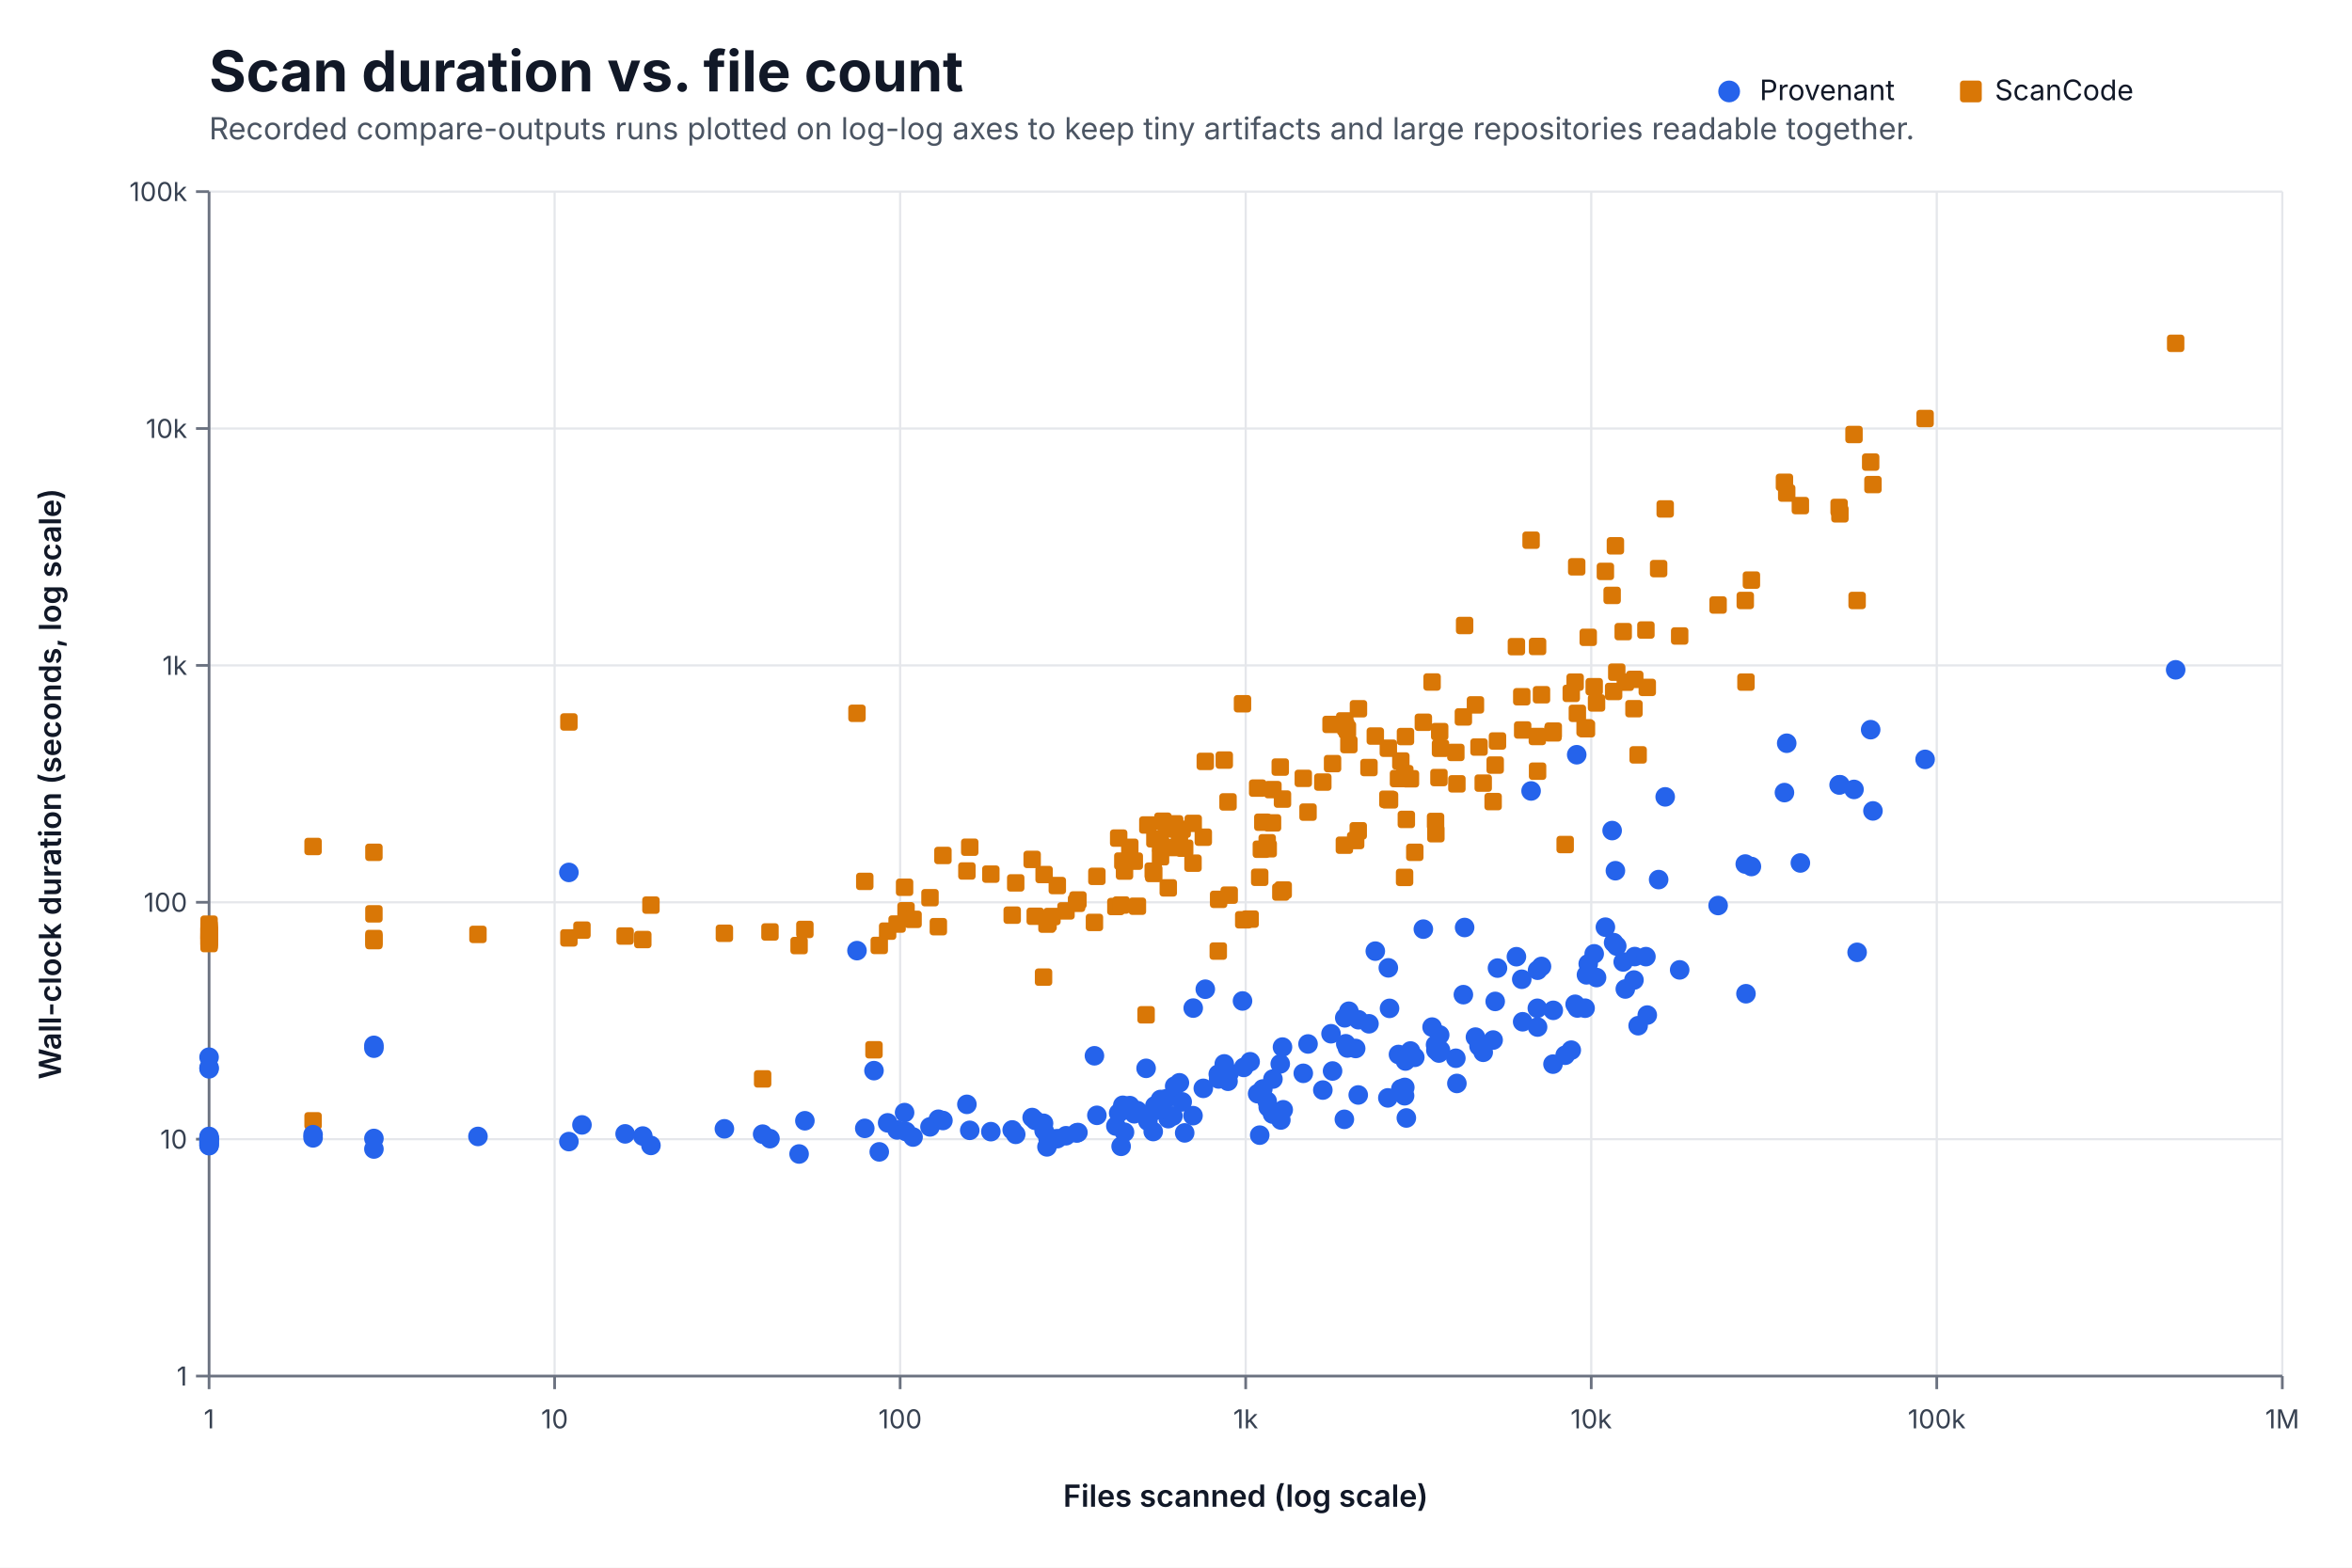
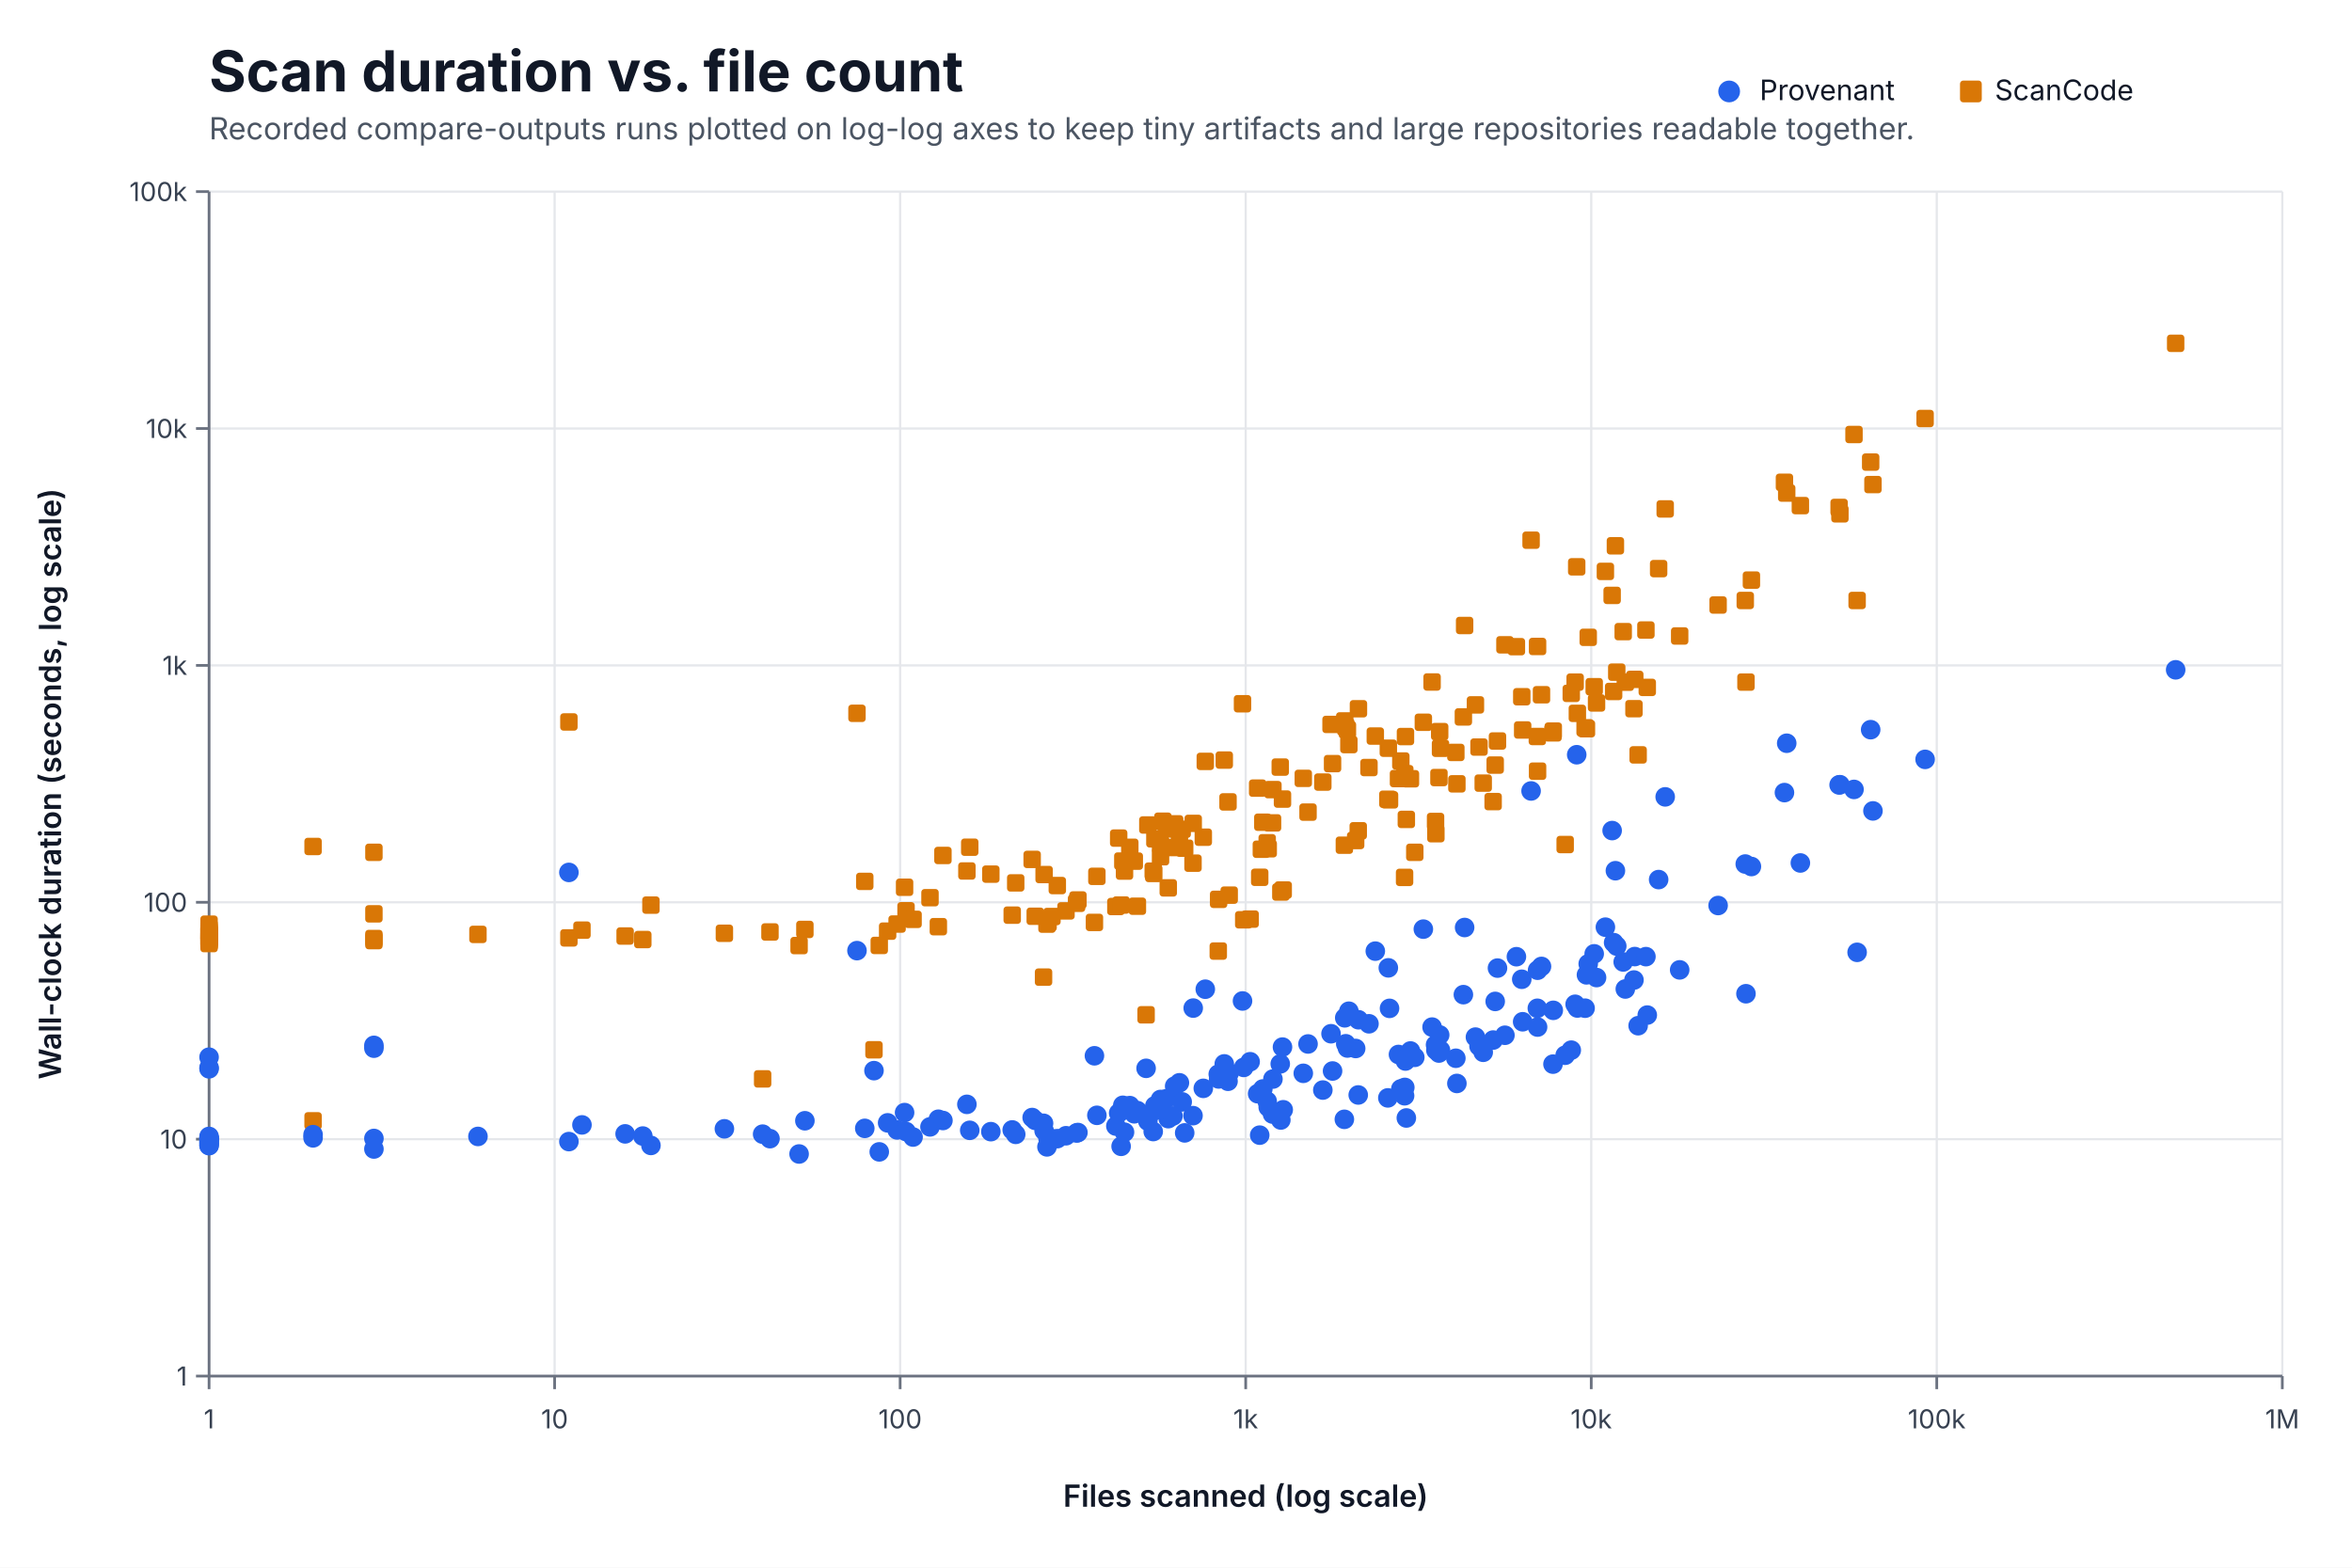
<svg xmlns="http://www.w3.org/2000/svg" width="1080" height="720" viewBox="0 0 1080 720" role="img" aria-labelledby="title desc">
  <style>
    text { font-family: -apple-system, BlinkMacSystemFont, "Segoe UI", sans-serif; fill: #111827; }
    .title { font-size: 26px; font-weight: 700; }
    .subtitle { font-size: 14px; fill: #4b5563; }
    .axis-label { font-size: 14px; font-weight: 600; }
    .tick { font-size: 12px; fill: #374151; }
    .grid { stroke: #e5e7eb; stroke-width: 1; }
    .axis { stroke: #6b7280; stroke-width: 1.25; }
    .legend-label { font-size: 13px; }
  </style>
  <rect x="0" y="0" width="1080" height="720" fill="white" />
  <text class="title" x="96" y="42">Scan duration vs. file count</text>
  <text class="subtitle" x="96" y="64">Recorded compare-outputs runs plotted on log-log axes to keep tiny artifacts and large repositories readable together.</text>
  <line class="grid" x1="96.00" y1="632.00" x2="1048.00" y2="632.00" />
  <line class="grid" x1="96.00" y1="523.20" x2="1048.00" y2="523.20" />
  <line class="grid" x1="96.00" y1="414.40" x2="1048.00" y2="414.40" />
  <line class="grid" x1="96.00" y1="305.60" x2="1048.00" y2="305.60" />
  <line class="grid" x1="96.00" y1="196.80" x2="1048.00" y2="196.80" />
  <line class="grid" x1="96.00" y1="88.00" x2="1048.00" y2="88.00" />
  <line class="grid" x1="96.00" y1="88.00" x2="96.00" y2="632.00" />
  <line class="grid" x1="254.67" y1="88.00" x2="254.67" y2="632.00" />
  <line class="grid" x1="413.33" y1="88.00" x2="413.33" y2="632.00" />
  <line class="grid" x1="572.00" y1="88.00" x2="572.00" y2="632.00" />
  <line class="grid" x1="730.67" y1="88.00" x2="730.67" y2="632.00" />
  <line class="grid" x1="889.33" y1="88.00" x2="889.33" y2="632.00" />
  <line class="grid" x1="1048.00" y1="88.00" x2="1048.00" y2="632.00" />
  <line class="axis" x1="96.00" y1="632.00" x2="1048.00" y2="632.00" />
  <line class="axis" x1="96.00" y1="88.00" x2="96.00" y2="632.00" />
  <line class="axis" x1="96.00" y1="632.00" x2="96.00" y2="638.00" />
  <text class="tick" x="96.00" y="656.00" text-anchor="middle">1</text>
  <line class="axis" x1="254.67" y1="632.00" x2="254.67" y2="638.00" />
  <text class="tick" x="254.67" y="656.00" text-anchor="middle">10</text>
  <line class="axis" x1="413.33" y1="632.00" x2="413.33" y2="638.00" />
  <text class="tick" x="413.33" y="656.00" text-anchor="middle">100</text>
  <line class="axis" x1="572.00" y1="632.00" x2="572.00" y2="638.00" />
  <text class="tick" x="572.00" y="656.00" text-anchor="middle">1k</text>
  <line class="axis" x1="730.67" y1="632.00" x2="730.67" y2="638.00" />
  <text class="tick" x="730.67" y="656.00" text-anchor="middle">10k</text>
  <line class="axis" x1="889.33" y1="632.00" x2="889.33" y2="638.00" />
  <text class="tick" x="889.33" y="656.00" text-anchor="middle">100k</text>
  <line class="axis" x1="1048.00" y1="632.00" x2="1048.00" y2="638.00" />
  <text class="tick" x="1048.00" y="656.00" text-anchor="middle">1M</text>
  <line class="axis" x1="90.00" y1="632.00" x2="96.00" y2="632.00" />
  <text class="tick" x="86.00" y="632.00" text-anchor="end" dominant-baseline="middle">1</text>
  <line class="axis" x1="90.00" y1="523.20" x2="96.00" y2="523.20" />
  <text class="tick" x="86.00" y="523.20" text-anchor="end" dominant-baseline="middle">10</text>
  <line class="axis" x1="90.00" y1="414.40" x2="96.00" y2="414.40" />
  <text class="tick" x="86.00" y="414.40" text-anchor="end" dominant-baseline="middle">100</text>
  <line class="axis" x1="90.00" y1="305.60" x2="96.00" y2="305.60" />
  <text class="tick" x="86.00" y="305.60" text-anchor="end" dominant-baseline="middle">1k</text>
  <line class="axis" x1="90.00" y1="196.80" x2="96.00" y2="196.80" />
  <text class="tick" x="86.00" y="196.80" text-anchor="end" dominant-baseline="middle">10k</text>
  <line class="axis" x1="90.00" y1="88.00" x2="96.00" y2="88.00" />
  <text class="tick" x="86.00" y="88.00" text-anchor="end" dominant-baseline="middle">100k</text>
  <text class="axis-label" x="572.00" y="692.00" text-anchor="middle">Files scanned (log scale)</text>
  <text class="axis-label" x="28" y="360.00" transform="rotate(-90 28 360.00)" text-anchor="middle">Wall-clock duration (seconds, log scale)</text>
  <g aria-label="Legend">
    <circle cx="794" cy="42" r="5" fill="#2563eb" />
    <text class="legend-label" x="808" y="46">Provenant</text>
    <rect x="900" y="37" width="10" height="10" fill="#d97706" rx="1.5" />
    <text class="legend-label" x="916" y="46">ScanCode</text>
  </g>
  <g aria-label="ScanCode points">
    <rect x="92.00" y="420.46" width="8" height="8" fill="#d97706" rx="1.5" />
    <rect x="92.00" y="423.47" width="8" height="8" fill="#d97706" rx="1.5" />
    <rect x="92.00" y="425.26" width="8" height="8" fill="#d97706" rx="1.5" />
    <rect x="92.00" y="424.52" width="8" height="8" fill="#d97706" rx="1.5" />
    <rect x="92.00" y="427.27" width="8" height="8" fill="#d97706" rx="1.5" />
    <rect x="92.00" y="422.38" width="8" height="8" fill="#d97706" rx="1.5" />
    <rect x="92.00" y="429.37" width="8" height="8" fill="#d97706" rx="1.5" />
    <rect x="92.00" y="428.44" width="8" height="8" fill="#d97706" rx="1.5" />
    <rect x="92.00" y="427.25" width="8" height="8" fill="#d97706" rx="1.5" />
    <rect x="92.00" y="424.52" width="8" height="8" fill="#d97706" rx="1.5" />
    <rect x="92.00" y="427.69" width="8" height="8" fill="#d97706" rx="1.5" />
    <rect x="92.00" y="424.87" width="8" height="8" fill="#d97706" rx="1.5" />
    <rect x="92.00" y="428.71" width="8" height="8" fill="#d97706" rx="1.5" />
    <rect x="139.76" y="510.78" width="8" height="8" fill="#d97706" rx="1.5" />
    <rect x="139.76" y="384.76" width="8" height="8" fill="#d97706" rx="1.5" />
    <rect x="167.70" y="427.04" width="8" height="8" fill="#d97706" rx="1.5" />
    <rect x="167.70" y="387.45" width="8" height="8" fill="#d97706" rx="1.5" />
    <rect x="167.70" y="427.99" width="8" height="8" fill="#d97706" rx="1.5" />
    <rect x="167.70" y="415.71" width="8" height="8" fill="#d97706" rx="1.5" />
    <rect x="215.47" y="425.14" width="8" height="8" fill="#d97706" rx="1.5" />
    <rect x="257.23" y="426.75" width="8" height="8" fill="#d97706" rx="1.5" />
    <rect x="257.23" y="327.58" width="8" height="8" fill="#d97706" rx="1.5" />
    <rect x="263.23" y="423.19" width="8" height="8" fill="#d97706" rx="1.5" />
    <rect x="283.05" y="425.90" width="8" height="8" fill="#d97706" rx="1.5" />
    <rect x="291.17" y="427.52" width="8" height="8" fill="#d97706" rx="1.5" />
    <rect x="294.90" y="411.70" width="8" height="8" fill="#d97706" rx="1.5" />
    <rect x="328.63" y="424.63" width="8" height="8" fill="#d97706" rx="1.5" />
    <rect x="346.19" y="491.51" width="8" height="8" fill="#d97706" rx="1.5" />
    <rect x="349.56" y="424.02" width="8" height="8" fill="#d97706" rx="1.5" />
    <rect x="362.93" y="430.28" width="8" height="8" fill="#d97706" rx="1.5" />
    <rect x="365.59" y="422.87" width="8" height="8" fill="#d97706" rx="1.5" />
    <rect x="389.51" y="323.61" width="8" height="8" fill="#d97706" rx="1.5" />
    <rect x="393.09" y="400.80" width="8" height="8" fill="#d97706" rx="1.5" />
    <rect x="397.32" y="478.15" width="8" height="8" fill="#d97706" rx="1.5" />
    <rect x="399.74" y="430.21" width="8" height="8" fill="#d97706" rx="1.5" />
    <rect x="403.59" y="423.65" width="8" height="8" fill="#d97706" rx="1.5" />
    <rect x="407.94" y="420.39" width="8" height="8" fill="#d97706" rx="1.5" />
    <rect x="411.37" y="403.50" width="8" height="8" fill="#d97706" rx="1.5" />
    <rect x="412.04" y="414.30" width="8" height="8" fill="#d97706" rx="1.5" />
    <rect x="415.27" y="418.23" width="8" height="8" fill="#d97706" rx="1.5" />
    <rect x="423.04" y="408.29" width="8" height="8" fill="#d97706" rx="1.5" />
    <rect x="426.88" y="421.60" width="8" height="8" fill="#d97706" rx="1.5" />
    <rect x="428.98" y="388.90" width="8" height="8" fill="#d97706" rx="1.5" />
    <rect x="439.98" y="396.02" width="8" height="8" fill="#d97706" rx="1.5" />
    <rect x="441.29" y="385.10" width="8" height="8" fill="#d97706" rx="1.5" />
    <rect x="450.98" y="397.47" width="8" height="8" fill="#d97706" rx="1.5" />
    <rect x="460.79" y="416.30" width="8" height="8" fill="#d97706" rx="1.5" />
    <rect x="462.40" y="401.49" width="8" height="8" fill="#d97706" rx="1.5" />
    <rect x="469.95" y="390.71" width="8" height="8" fill="#d97706" rx="1.5" />
    <rect x="471.36" y="416.81" width="8" height="8" fill="#d97706" rx="1.5" />
    <rect x="475.18" y="444.77" width="8" height="8" fill="#d97706" rx="1.5" />
    <rect x="475.44" y="397.66" width="8" height="8" fill="#d97706" rx="1.5" />
    <rect x="476.75" y="420.44" width="8" height="8" fill="#d97706" rx="1.5" />
    <rect x="477.26" y="419.74" width="8" height="8" fill="#d97706" rx="1.5" />
    <rect x="479.04" y="416.95" width="8" height="8" fill="#d97706" rx="1.5" />
    <rect x="481.50" y="402.72" width="8" height="8" fill="#d97706" rx="1.5" />
    <rect x="485.49" y="414.35" width="8" height="8" fill="#d97706" rx="1.5" />
    <rect x="490.34" y="410.86" width="8" height="8" fill="#d97706" rx="1.5" />
    <rect x="490.97" y="409.34" width="8" height="8" fill="#d97706" rx="1.5" />
    <rect x="498.55" y="419.64" width="8" height="8" fill="#d97706" rx="1.5" />
    <rect x="499.67" y="398.49" width="8" height="8" fill="#d97706" rx="1.5" />
    <rect x="508.39" y="412.34" width="8" height="8" fill="#d97706" rx="1.5" />
    <rect x="509.68" y="380.92" width="8" height="8" fill="#d97706" rx="1.5" />
    <rect x="510.80" y="411.66" width="8" height="8" fill="#d97706" rx="1.5" />
    <rect x="511.58" y="391.47" width="8" height="8" fill="#d97706" rx="1.5" />
    <rect x="512.36" y="396.07" width="8" height="8" fill="#d97706" rx="1.5" />
    <rect x="514.79" y="385.13" width="8" height="8" fill="#d97706" rx="1.5" />
    <rect x="516.85" y="391.50" width="8" height="8" fill="#d97706" rx="1.5" />
    <rect x="518.28" y="412.20" width="8" height="8" fill="#d97706" rx="1.5" />
    <rect x="522.27" y="462.08" width="8" height="8" fill="#d97706" rx="1.5" />
    <rect x="523.07" y="374.90" width="8" height="8" fill="#d97706" rx="1.5" />
    <rect x="525.54" y="396.10" width="8" height="8" fill="#d97706" rx="1.5" />
    <rect x="525.79" y="397.16" width="8" height="8" fill="#d97706" rx="1.5" />
    <rect x="526.30" y="381.25" width="8" height="8" fill="#d97706" rx="1.5" />
    <rect x="528.90" y="383.91" width="8" height="8" fill="#d97706" rx="1.5" />
    <rect x="528.90" y="389.48" width="8" height="8" fill="#d97706" rx="1.5" />
    <rect x="529.99" y="373.16" width="8" height="8" fill="#d97706" rx="1.5" />
    <rect x="531.64" y="376.71" width="8" height="8" fill="#d97706" rx="1.5" />
    <rect x="532.45" y="403.78" width="8" height="8" fill="#d97706" rx="1.5" />
    <rect x="534.61" y="385.27" width="8" height="8" fill="#d97706" rx="1.5" />
    <rect x="535.39" y="374.38" width="8" height="8" fill="#d97706" rx="1.5" />
    <rect x="537.57" y="381.59" width="8" height="8" fill="#d97706" rx="1.5" />
    <rect x="538.84" y="376.84" width="8" height="8" fill="#d97706" rx="1.5" />
    <rect x="539.99" y="385.56" width="8" height="8" fill="#d97706" rx="1.5" />
    <rect x="543.81" y="392.44" width="8" height="8" fill="#d97706" rx="1.5" />
    <rect x="543.91" y="374.16" width="8" height="8" fill="#d97706" rx="1.5" />
    <rect x="548.54" y="380.50" width="8" height="8" fill="#d97706" rx="1.5" />
    <rect x="549.45" y="345.68" width="8" height="8" fill="#d97706" rx="1.5" />
    <rect x="555.41" y="432.81" width="8" height="8" fill="#d97706" rx="1.5" />
    <rect x="555.57" y="409.04" width="8" height="8" fill="#d97706" rx="1.5" />
    <rect x="558.17" y="345.08" width="8" height="8" fill="#d97706" rx="1.5" />
    <rect x="559.89" y="364.30" width="8" height="8" fill="#d97706" rx="1.5" />
    <rect x="560.43" y="407.11" width="8" height="8" fill="#d97706" rx="1.5" />
    <rect x="566.54" y="319.22" width="8" height="8" fill="#d97706" rx="1.5" />
    <rect x="567.10" y="418.44" width="8" height="8" fill="#d97706" rx="1.5" />
    <rect x="570.04" y="418.11" width="8" height="8" fill="#d97706" rx="1.5" />
    <rect x="573.49" y="357.97" width="8" height="8" fill="#d97706" rx="1.5" />
    <rect x="574.44" y="398.92" width="8" height="8" fill="#d97706" rx="1.5" />
    <rect x="575.19" y="386.04" width="8" height="8" fill="#d97706" rx="1.5" />
    <rect x="575.87" y="373.63" width="8" height="8" fill="#d97706" rx="1.5" />
    <rect x="577.87" y="383.06" width="8" height="8" fill="#d97706" rx="1.5" />
    <rect x="578.35" y="385.81" width="8" height="8" fill="#d97706" rx="1.5" />
    <rect x="580.33" y="373.93" width="8" height="8" fill="#d97706" rx="1.5" />
    <rect x="580.51" y="358.66" width="8" height="8" fill="#d97706" rx="1.5" />
    <rect x="583.87" y="348.30" width="8" height="8" fill="#d97706" rx="1.5" />
    <rect x="584.14" y="405.69" width="8" height="8" fill="#d97706" rx="1.5" />
    <rect x="584.90" y="363.00" width="8" height="8" fill="#d97706" rx="1.5" />
    <rect x="585.23" y="404.76" width="8" height="8" fill="#d97706" rx="1.5" />
    <rect x="594.45" y="353.48" width="8" height="8" fill="#d97706" rx="1.5" />
    <rect x="596.63" y="368.99" width="8" height="8" fill="#d97706" rx="1.5" />
    <rect x="603.42" y="355.19" width="8" height="8" fill="#d97706" rx="1.5" />
    <rect x="607.19" y="328.71" width="8" height="8" fill="#d97706" rx="1.5" />
    <rect x="607.89" y="346.71" width="8" height="8" fill="#d97706" rx="1.5" />
    <rect x="613.31" y="384.18" width="8" height="8" fill="#d97706" rx="1.5" />
    <rect x="613.49" y="327.10" width="8" height="8" fill="#d97706" rx="1.5" />
    <rect x="613.95" y="329.87" width="8" height="8" fill="#d97706" rx="1.5" />
    <rect x="614.72" y="331.19" width="8" height="8" fill="#d97706" rx="1.5" />
    <rect x="615.38" y="337.97" width="8" height="8" fill="#d97706" rx="1.5" />
    <rect x="618.50" y="382.03" width="8" height="8" fill="#d97706" rx="1.5" />
    <rect x="619.68" y="377.56" width="8" height="8" fill="#d97706" rx="1.5" />
    <rect x="619.78" y="321.51" width="8" height="8" fill="#d97706" rx="1.5" />
    <rect x="624.61" y="348.51" width="8" height="8" fill="#d97706" rx="1.5" />
    <rect x="627.52" y="334.06" width="8" height="8" fill="#d97706" rx="1.5" />
    <rect x="633.28" y="363.07" width="8" height="8" fill="#d97706" rx="1.5" />
    <rect x="633.50" y="339.64" width="8" height="8" fill="#d97706" rx="1.5" />
    <rect x="634.05" y="363.36" width="8" height="8" fill="#d97706" rx="1.5" />
    <rect x="638.16" y="353.58" width="8" height="8" fill="#d97706" rx="1.5" />
    <rect x="639.24" y="345.52" width="8" height="8" fill="#d97706" rx="1.5" />
    <rect x="640.96" y="398.96" width="8" height="8" fill="#d97706" rx="1.5" />
    <rect x="641.06" y="351.33" width="8" height="8" fill="#d97706" rx="1.5" />
    <rect x="641.37" y="334.28" width="8" height="8" fill="#d97706" rx="1.5" />
    <rect x="641.77" y="372.34" width="8" height="8" fill="#d97706" rx="1.5" />
    <rect x="643.66" y="353.67" width="8" height="8" fill="#d97706" rx="1.5" />
    <rect x="645.65" y="387.44" width="8" height="8" fill="#d97706" rx="1.5" />
    <rect x="649.58" y="327.73" width="8" height="8" fill="#d97706" rx="1.5" />
    <rect x="653.59" y="309.22" width="8" height="8" fill="#d97706" rx="1.5" />
    <rect x="655.19" y="373.28" width="8" height="8" fill="#d97706" rx="1.5" />
    <rect x="655.34" y="378.89" width="8" height="8" fill="#d97706" rx="1.5" />
    <rect x="656.74" y="353.11" width="8" height="8" fill="#d97706" rx="1.5" />
    <rect x="657.08" y="332.02" width="8" height="8" fill="#d97706" rx="1.5" />
    <rect x="657.46" y="339.67" width="8" height="8" fill="#d97706" rx="1.5" />
    <rect x="664.50" y="341.57" width="8" height="8" fill="#d97706" rx="1.5" />
    <rect x="664.98" y="356.00" width="8" height="8" fill="#d97706" rx="1.5" />
    <rect x="667.96" y="325.26" width="8" height="8" fill="#d97706" rx="1.5" />
    <rect x="668.53" y="283.27" width="8" height="8" fill="#d97706" rx="1.5" />
    <rect x="673.50" y="319.74" width="8" height="8" fill="#d97706" rx="1.5" />
    <rect x="675.14" y="339.11" width="8" height="8" fill="#d97706" rx="1.5" />
    <rect x="677.07" y="355.67" width="8" height="8" fill="#d97706" rx="1.5" />
    <rect x="681.62" y="364.16" width="8" height="8" fill="#d97706" rx="1.5" />
    <rect x="682.57" y="347.38" width="8" height="8" fill="#d97706" rx="1.5" />
    <rect x="683.62" y="336.32" width="8" height="8" fill="#d97706" rx="1.5" />
+     <rect x="687.04" y="292.14" width="8" height="8" fill="#d97706" rx="1.5" />
    <rect x="692.31" y="293.00" width="8" height="8" fill="#d97706" rx="1.5" />
    <rect x="694.77" y="315.99" width="8" height="8" fill="#d97706" rx="1.5" />
    <rect x="695.18" y="331.26" width="8" height="8" fill="#d97706" rx="1.5" />
    <rect x="699.05" y="244.10" width="8" height="8" fill="#d97706" rx="1.5" />
    <rect x="701.92" y="334.25" width="8" height="8" fill="#d97706" rx="1.5" />
    <rect x="702.03" y="350.18" width="8" height="8" fill="#d97706" rx="1.5" />
    <rect x="702.03" y="292.91" width="8" height="8" fill="#d97706" rx="1.5" />
    <rect x="703.83" y="315.08" width="8" height="8" fill="#d97706" rx="1.5" />
    <rect x="709.11" y="332.59" width="8" height="8" fill="#d97706" rx="1.5" />
    <rect x="709.24" y="331.79" width="8" height="8" fill="#d97706" rx="1.5" />
    <rect x="714.70" y="383.87" width="8" height="8" fill="#d97706" rx="1.5" />
    <rect x="717.50" y="314.45" width="8" height="8" fill="#d97706" rx="1.5" />
    <rect x="719.28" y="309.28" width="8" height="8" fill="#d97706" rx="1.5" />
    <rect x="720.00" y="256.33" width="8" height="8" fill="#d97706" rx="1.5" />
    <rect x="720.30" y="323.62" width="8" height="8" fill="#d97706" rx="1.5" />
    <rect x="723.85" y="330.25" width="8" height="8" fill="#d97706" rx="1.5" />
    <rect x="724.48" y="330.69" width="8" height="8" fill="#d97706" rx="1.5" />
    <rect x="725.29" y="288.71" width="8" height="8" fill="#d97706" rx="1.5" />
    <rect x="728.03" y="311.39" width="8" height="8" fill="#d97706" rx="1.5" />
    <rect x="729.11" y="318.85" width="8" height="8" fill="#d97706" rx="1.5" />
    <rect x="733.17" y="258.43" width="8" height="8" fill="#d97706" rx="1.5" />
    <rect x="736.27" y="269.45" width="8" height="8" fill="#d97706" rx="1.5" />
    <rect x="736.95" y="313.57" width="8" height="8" fill="#d97706" rx="1.5" />
    <rect x="737.77" y="246.68" width="8" height="8" fill="#d97706" rx="1.5" />
    <rect x="738.39" y="304.71" width="8" height="8" fill="#d97706" rx="1.5" />
    <rect x="741.35" y="286.09" width="8" height="8" fill="#d97706" rx="1.5" />
    <rect x="742.32" y="309.33" width="8" height="8" fill="#d97706" rx="1.5" />
    <rect x="746.29" y="321.48" width="8" height="8" fill="#d97706" rx="1.5" />
    <rect x="746.66" y="308.03" width="8" height="8" fill="#d97706" rx="1.5" />
    <rect x="748.21" y="342.70" width="8" height="8" fill="#d97706" rx="1.5" />
    <rect x="751.78" y="285.35" width="8" height="8" fill="#d97706" rx="1.5" />
    <rect x="752.40" y="311.70" width="8" height="8" fill="#d97706" rx="1.5" />
    <rect x="757.62" y="257.15" width="8" height="8" fill="#d97706" rx="1.5" />
    <rect x="760.63" y="229.74" width="8" height="8" fill="#d97706" rx="1.5" />
    <rect x="767.28" y="288.09" width="8" height="8" fill="#d97706" rx="1.5" />
    <rect x="784.93" y="273.87" width="8" height="8" fill="#d97706" rx="1.5" />
    <rect x="797.40" y="271.78" width="8" height="8" fill="#d97706" rx="1.5" />
    <rect x="797.72" y="309.27" width="8" height="8" fill="#d97706" rx="1.5" />
    <rect x="800.22" y="262.42" width="8" height="8" fill="#d97706" rx="1.5" />
    <rect x="815.39" y="217.51" width="8" height="8" fill="#d97706" rx="1.5" />
    <rect x="816.43" y="222.46" width="8" height="8" fill="#d97706" rx="1.5" />
    <rect x="822.70" y="228.21" width="8" height="8" fill="#d97706" rx="1.5" />
    <rect x="840.49" y="229.06" width="8" height="8" fill="#d97706" rx="1.5" />
    <rect x="840.86" y="231.99" width="8" height="8" fill="#d97706" rx="1.5" />
    <rect x="847.33" y="195.56" width="8" height="8" fill="#d97706" rx="1.5" />
    <rect x="848.76" y="271.78" width="8" height="8" fill="#d97706" rx="1.5" />
    <rect x="854.98" y="208.23" width="8" height="8" fill="#d97706" rx="1.5" />
    <rect x="856.03" y="218.55" width="8" height="8" fill="#d97706" rx="1.5" />
    <rect x="879.98" y="188.22" width="8" height="8" fill="#d97706" rx="1.5" />
    <rect x="995.03" y="153.67" width="8" height="8" fill="#d97706" rx="1.5" />
  </g>
  <g aria-label="Provenant points">
    <circle cx="96.00" cy="522.92" r="4.5" fill="#2563eb" />
    <circle cx="96.00" cy="522.78" r="4.5" fill="#2563eb" />
    <circle cx="96.00" cy="522.68" r="4.5" fill="#2563eb" />
    <circle cx="96.00" cy="521.94" r="4.5" fill="#2563eb" />
    <circle cx="96.00" cy="524.83" r="4.5" fill="#2563eb" />
    <circle cx="96.00" cy="490.35" r="4.5" fill="#2563eb" />
    <circle cx="96.00" cy="485.54" r="4.5" fill="#2563eb" />
    <circle cx="96.00" cy="526.17" r="4.5" fill="#2563eb" />
    <circle cx="96.00" cy="524.11" r="4.5" fill="#2563eb" />
    <circle cx="96.00" cy="525.13" r="4.5" fill="#2563eb" />
    <circle cx="96.00" cy="523.72" r="4.5" fill="#2563eb" />
    <circle cx="96.00" cy="490.88" r="4.5" fill="#2563eb" />
    <circle cx="96.00" cy="525.97" r="4.5" fill="#2563eb" />
    <circle cx="143.76" cy="521.12" r="4.5" fill="#2563eb" />
    <circle cx="143.76" cy="522.59" r="4.5" fill="#2563eb" />
    <circle cx="171.70" cy="522.87" r="4.5" fill="#2563eb" />
    <circle cx="171.70" cy="527.71" r="4.5" fill="#2563eb" />
    <circle cx="171.70" cy="480.11" r="4.5" fill="#2563eb" />
    <circle cx="171.70" cy="481.40" r="4.5" fill="#2563eb" />
    <circle cx="219.47" cy="521.94" r="4.5" fill="#2563eb" />
    <circle cx="261.23" cy="524.30" r="4.5" fill="#2563eb" />
    <circle cx="261.23" cy="400.68" r="4.5" fill="#2563eb" />
    <circle cx="267.23" cy="516.64" r="4.5" fill="#2563eb" />
    <circle cx="287.05" cy="520.76" r="4.5" fill="#2563eb" />
    <circle cx="295.17" cy="521.76" r="4.5" fill="#2563eb" />
    <circle cx="298.90" cy="526.07" r="4.5" fill="#2563eb" />
    <circle cx="332.63" cy="518.44" r="4.5" fill="#2563eb" />
    <circle cx="350.19" cy="520.89" r="4.5" fill="#2563eb" />
    <circle cx="353.56" cy="522.96" r="4.5" fill="#2563eb" />
    <circle cx="366.93" cy="530.00" r="4.5" fill="#2563eb" />
    <circle cx="369.59" cy="514.74" r="4.5" fill="#2563eb" />
    <circle cx="393.51" cy="436.60" r="4.5" fill="#2563eb" />
    <circle cx="397.09" cy="518.23" r="4.5" fill="#2563eb" />
    <circle cx="401.32" cy="491.72" r="4.5" fill="#2563eb" />
    <circle cx="403.74" cy="529.03" r="4.5" fill="#2563eb" />
    <circle cx="407.59" cy="515.70" r="4.5" fill="#2563eb" />
    <circle cx="411.94" cy="518.95" r="4.5" fill="#2563eb" />
    <circle cx="415.37" cy="510.99" r="4.5" fill="#2563eb" />
    <circle cx="416.04" cy="519.69" r="4.5" fill="#2563eb" />
    <circle cx="419.27" cy="522.22" r="4.5" fill="#2563eb" />
    <circle cx="427.04" cy="517.55" r="4.5" fill="#2563eb" />
    <circle cx="430.88" cy="514.04" r="4.5" fill="#2563eb" />
    <circle cx="432.98" cy="514.62" r="4.5" fill="#2563eb" />
    <circle cx="443.98" cy="507.20" r="4.5" fill="#2563eb" />
    <circle cx="445.29" cy="519.13" r="4.5" fill="#2563eb" />
    <circle cx="454.98" cy="519.74" r="4.5" fill="#2563eb" />
    <circle cx="464.79" cy="518.95" r="4.5" fill="#2563eb" />
    <circle cx="466.40" cy="520.98" r="4.5" fill="#2563eb" />
    <circle cx="473.95" cy="513.26" r="4.5" fill="#2563eb" />
    <circle cx="475.36" cy="514.55" r="4.5" fill="#2563eb" />
    <circle cx="479.18" cy="515.90" r="4.5" fill="#2563eb" />
    <circle cx="479.44" cy="519.30" r="4.5" fill="#2563eb" />
    <circle cx="480.75" cy="526.73" r="4.5" fill="#2563eb" />
    <circle cx="481.26" cy="522.92" r="4.5" fill="#2563eb" />
    <circle cx="483.04" cy="523.01" r="4.5" fill="#2563eb" />
    <circle cx="485.50" cy="522.96" r="4.5" fill="#2563eb" />
    <circle cx="489.49" cy="521.62" r="4.5" fill="#2563eb" />
    <circle cx="494.34" cy="520.36" r="4.5" fill="#2563eb" />
    <circle cx="494.97" cy="520.14" r="4.5" fill="#2563eb" />
    <circle cx="502.55" cy="484.90" r="4.5" fill="#2563eb" />
    <circle cx="503.67" cy="512.24" r="4.5" fill="#2563eb" />
    <circle cx="512.39" cy="517.17" r="4.5" fill="#2563eb" />
    <circle cx="513.68" cy="511.20" r="4.5" fill="#2563eb" />
    <circle cx="514.80" cy="526.48" r="4.5" fill="#2563eb" />
    <circle cx="515.58" cy="507.64" r="4.5" fill="#2563eb" />
    <circle cx="516.36" cy="520.00" r="4.5" fill="#2563eb" />
    <circle cx="518.79" cy="507.78" r="4.5" fill="#2563eb" />
    <circle cx="520.85" cy="511.54" r="4.5" fill="#2563eb" />
    <circle cx="522.28" cy="510.08" r="4.5" fill="#2563eb" />
    <circle cx="526.27" cy="490.66" r="4.5" fill="#2563eb" />
    <circle cx="527.07" cy="514.90" r="4.5" fill="#2563eb" />
    <circle cx="529.54" cy="519.69" r="4.5" fill="#2563eb" />
    <circle cx="529.79" cy="510.26" r="4.5" fill="#2563eb" />
    <circle cx="530.30" cy="507.88" r="4.5" fill="#2563eb" />
    <circle cx="532.90" cy="504.96" r="4.5" fill="#2563eb" />
    <circle cx="532.90" cy="509.65" r="4.5" fill="#2563eb" />
    <circle cx="533.99" cy="505.42" r="4.5" fill="#2563eb" />
    <circle cx="535.64" cy="504.61" r="4.5" fill="#2563eb" />
    <circle cx="536.45" cy="513.77" r="4.5" fill="#2563eb" />
    <circle cx="538.61" cy="512.54" r="4.5" fill="#2563eb" />
    <circle cx="539.39" cy="498.86" r="4.5" fill="#2563eb" />
    <circle cx="541.57" cy="497.30" r="4.5" fill="#2563eb" />
    <circle cx="542.84" cy="506.07" r="4.5" fill="#2563eb" />
    <circle cx="543.99" cy="520.31" r="4.5" fill="#2563eb" />
    <circle cx="547.81" cy="512.39" r="4.5" fill="#2563eb" />
    <circle cx="547.91" cy="462.99" r="4.5" fill="#2563eb" />
    <circle cx="552.54" cy="499.85" r="4.5" fill="#2563eb" />
    <circle cx="553.45" cy="454.32" r="4.5" fill="#2563eb" />
    <circle cx="559.41" cy="493.35" r="4.5" fill="#2563eb" />
    <circle cx="559.57" cy="495.53" r="4.5" fill="#2563eb" />
    <circle cx="562.17" cy="488.62" r="4.5" fill="#2563eb" />
    <circle cx="563.89" cy="496.60" r="4.5" fill="#2563eb" />
    <circle cx="564.43" cy="492.80" r="4.5" fill="#2563eb" />
    <circle cx="570.54" cy="459.72" r="4.5" fill="#2563eb" />
    <circle cx="571.10" cy="490.24" r="4.5" fill="#2563eb" />
    <circle cx="574.04" cy="487.63" r="4.5" fill="#2563eb" />
    <circle cx="577.49" cy="502.31" r="4.5" fill="#2563eb" />
    <circle cx="578.44" cy="521.35" r="4.5" fill="#2563eb" />
    <circle cx="579.19" cy="502.52" r="4.5" fill="#2563eb" />
    <circle cx="579.87" cy="500.14" r="4.5" fill="#2563eb" />
    <circle cx="581.87" cy="505.77" r="4.5" fill="#2563eb" />
    <circle cx="582.35" cy="508.50" r="4.5" fill="#2563eb" />
    <circle cx="584.33" cy="511.65" r="4.5" fill="#2563eb" />
    <circle cx="584.51" cy="495.58" r="4.5" fill="#2563eb" />
    <circle cx="587.87" cy="488.62" r="4.5" fill="#2563eb" />
    <circle cx="588.14" cy="514.39" r="4.5" fill="#2563eb" />
    <circle cx="588.90" cy="480.90" r="4.5" fill="#2563eb" />
    <circle cx="589.23" cy="509.69" r="4.5" fill="#2563eb" />
    <circle cx="598.45" cy="492.95" r="4.5" fill="#2563eb" />
    <circle cx="600.63" cy="479.47" r="4.5" fill="#2563eb" />
    <circle cx="607.42" cy="500.64" r="4.5" fill="#2563eb" />
    <circle cx="611.19" cy="474.77" r="4.5" fill="#2563eb" />
    <circle cx="611.89" cy="491.89" r="4.5" fill="#2563eb" />
    <circle cx="617.31" cy="514.08" r="4.5" fill="#2563eb" />
    <circle cx="617.49" cy="467.46" r="4.5" fill="#2563eb" />
    <circle cx="617.95" cy="479.38" r="4.5" fill="#2563eb" />
    <circle cx="618.72" cy="481.32" r="4.5" fill="#2563eb" />
    <circle cx="619.38" cy="464.43" r="4.5" fill="#2563eb" />
    <circle cx="622.50" cy="481.54" r="4.5" fill="#2563eb" />
    <circle cx="623.68" cy="502.89" r="4.5" fill="#2563eb" />
    <circle cx="623.78" cy="468.34" r="4.5" fill="#2563eb" />
    <circle cx="628.61" cy="470.20" r="4.5" fill="#2563eb" />
    <circle cx="631.52" cy="436.83" r="4.5" fill="#2563eb" />
    <circle cx="637.28" cy="504.23" r="4.5" fill="#2563eb" />
    <circle cx="637.50" cy="444.51" r="4.5" fill="#2563eb" />
    <circle cx="638.05" cy="463.12" r="4.5" fill="#2563eb" />
    <circle cx="642.16" cy="484.30" r="4.5" fill="#2563eb" />
    <circle cx="643.24" cy="500.11" r="4.5" fill="#2563eb" />
    <circle cx="644.96" cy="503.26" r="4.5" fill="#2563eb" />
    <circle cx="645.06" cy="499.42" r="4.5" fill="#2563eb" />
    <circle cx="645.37" cy="487.30" r="4.5" fill="#2563eb" />
    <circle cx="645.77" cy="513.46" r="4.5" fill="#2563eb" />
    <circle cx="647.66" cy="482.69" r="4.5" fill="#2563eb" />
    <circle cx="649.65" cy="485.60" r="4.5" fill="#2563eb" />
    <circle cx="653.58" cy="426.73" r="4.5" fill="#2563eb" />
    <circle cx="657.59" cy="471.72" r="4.5" fill="#2563eb" />
    <circle cx="659.19" cy="479.87" r="4.5" fill="#2563eb" />
    <circle cx="659.34" cy="482.33" r="4.5" fill="#2563eb" />
    <circle cx="660.74" cy="483.64" r="4.5" fill="#2563eb" />
    <circle cx="661.08" cy="475.33" r="4.5" fill="#2563eb" />
    <circle cx="661.46" cy="482.35" r="4.5" fill="#2563eb" />
    <circle cx="668.50" cy="486.03" r="4.5" fill="#2563eb" />
    <circle cx="668.98" cy="497.60" r="4.5" fill="#2563eb" />
    <circle cx="671.96" cy="456.82" r="4.5" fill="#2563eb" />
    <circle cx="672.53" cy="425.98" r="4.5" fill="#2563eb" />
    <circle cx="677.50" cy="476.32" r="4.5" fill="#2563eb" />
    <circle cx="679.14" cy="480.47" r="4.5" fill="#2563eb" />
    <circle cx="681.07" cy="483.29" r="4.5" fill="#2563eb" />
    <circle cx="685.62" cy="477.67" r="4.5" fill="#2563eb" />
    <circle cx="686.57" cy="459.93" r="4.5" fill="#2563eb" />
    <circle cx="687.62" cy="444.62" r="4.5" fill="#2563eb" />
+     <circle cx="691.04" cy="475.47" r="4.5" fill="#2563eb" />
    <circle cx="696.31" cy="439.39" r="4.5" fill="#2563eb" />
    <circle cx="698.77" cy="449.75" r="4.5" fill="#2563eb" />
    <circle cx="699.18" cy="469.27" r="4.5" fill="#2563eb" />
    <circle cx="703.05" cy="363.27" r="4.5" fill="#2563eb" />
    <circle cx="705.92" cy="463.08" r="4.5" fill="#2563eb" />
    <circle cx="706.03" cy="471.70" r="4.5" fill="#2563eb" />
    <circle cx="706.03" cy="445.60" r="4.5" fill="#2563eb" />
    <circle cx="707.83" cy="443.86" r="4.5" fill="#2563eb" />
    <circle cx="713.11" cy="488.73" r="4.5" fill="#2563eb" />
    <circle cx="713.24" cy="464.02" r="4.5" fill="#2563eb" />
    <circle cx="718.70" cy="484.65" r="4.5" fill="#2563eb" />
    <circle cx="721.50" cy="482.31" r="4.5" fill="#2563eb" />
    <circle cx="723.28" cy="461.24" r="4.5" fill="#2563eb" />
    <circle cx="724.00" cy="346.63" r="4.5" fill="#2563eb" />
    <circle cx="724.30" cy="462.95" r="4.5" fill="#2563eb" />
    <circle cx="727.85" cy="463.04" r="4.5" fill="#2563eb" />
    <circle cx="728.48" cy="447.72" r="4.5" fill="#2563eb" />
    <circle cx="729.29" cy="442.66" r="4.5" fill="#2563eb" />
    <circle cx="732.03" cy="438.07" r="4.5" fill="#2563eb" />
    <circle cx="733.11" cy="448.97" r="4.5" fill="#2563eb" />
    <circle cx="737.17" cy="425.83" r="4.5" fill="#2563eb" />
    <circle cx="740.27" cy="381.46" r="4.5" fill="#2563eb" />
    <circle cx="740.95" cy="432.92" r="4.5" fill="#2563eb" />
    <circle cx="741.77" cy="399.90" r="4.5" fill="#2563eb" />
    <circle cx="742.39" cy="434.52" r="4.5" fill="#2563eb" />
    <circle cx="745.35" cy="441.80" r="4.5" fill="#2563eb" />
    <circle cx="746.32" cy="454.22" r="4.5" fill="#2563eb" />
    <circle cx="750.29" cy="450.10" r="4.5" fill="#2563eb" />
    <circle cx="750.66" cy="439.33" r="4.5" fill="#2563eb" />
    <circle cx="752.21" cy="471.08" r="4.5" fill="#2563eb" />
    <circle cx="755.78" cy="439.36" r="4.5" fill="#2563eb" />
    <circle cx="756.40" cy="466.20" r="4.5" fill="#2563eb" />
    <circle cx="761.62" cy="403.97" r="4.5" fill="#2563eb" />
    <circle cx="764.63" cy="365.98" r="4.5" fill="#2563eb" />
    <circle cx="771.28" cy="445.44" r="4.5" fill="#2563eb" />
    <circle cx="788.93" cy="415.88" r="4.5" fill="#2563eb" />
    <circle cx="801.40" cy="396.83" r="4.5" fill="#2563eb" />
    <circle cx="801.72" cy="456.40" r="4.5" fill="#2563eb" />
    <circle cx="804.22" cy="397.97" r="4.5" fill="#2563eb" />
    <circle cx="819.39" cy="364.02" r="4.5" fill="#2563eb" />
    <circle cx="820.43" cy="341.35" r="4.5" fill="#2563eb" />
    <circle cx="826.70" cy="396.34" r="4.5" fill="#2563eb" />
    <circle cx="844.49" cy="360.50" r="4.5" fill="#2563eb" />
    <circle cx="844.86" cy="360.39" r="4.5" fill="#2563eb" />
    <circle cx="851.33" cy="362.56" r="4.5" fill="#2563eb" />
    <circle cx="852.76" cy="437.38" r="4.5" fill="#2563eb" />
    <circle cx="858.98" cy="335.12" r="4.5" fill="#2563eb" />
    <circle cx="860.03" cy="372.43" r="4.5" fill="#2563eb" />
    <circle cx="883.98" cy="348.76" r="4.5" fill="#2563eb" />
    <circle cx="999.03" cy="307.63" r="4.5" fill="#2563eb" />
  </g>
</svg>
